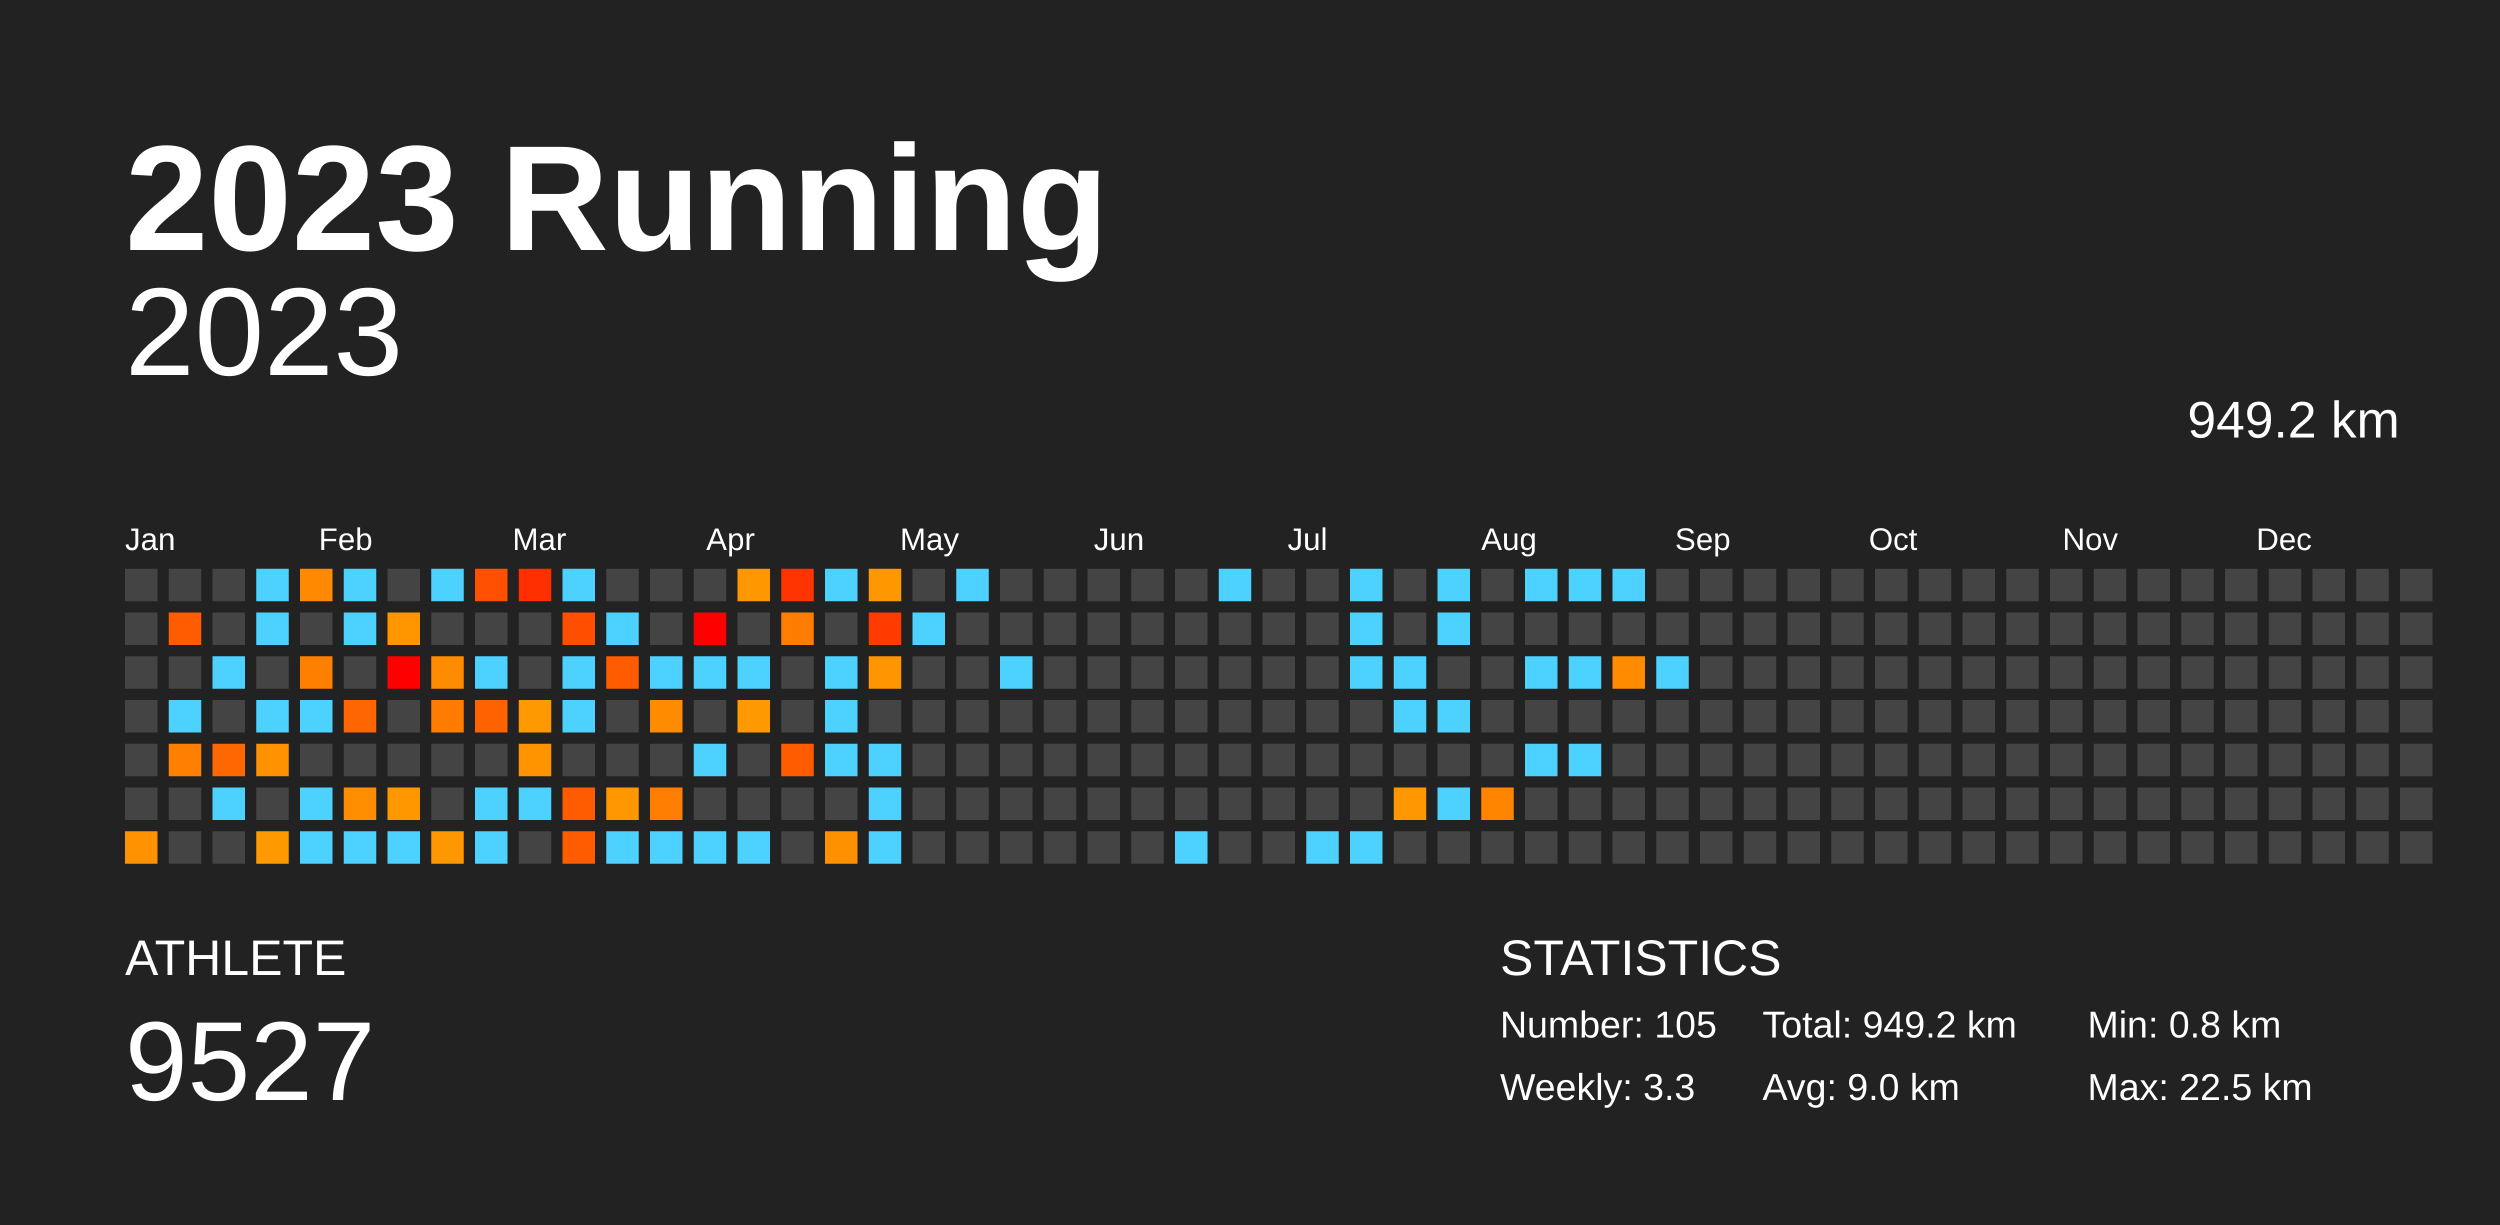
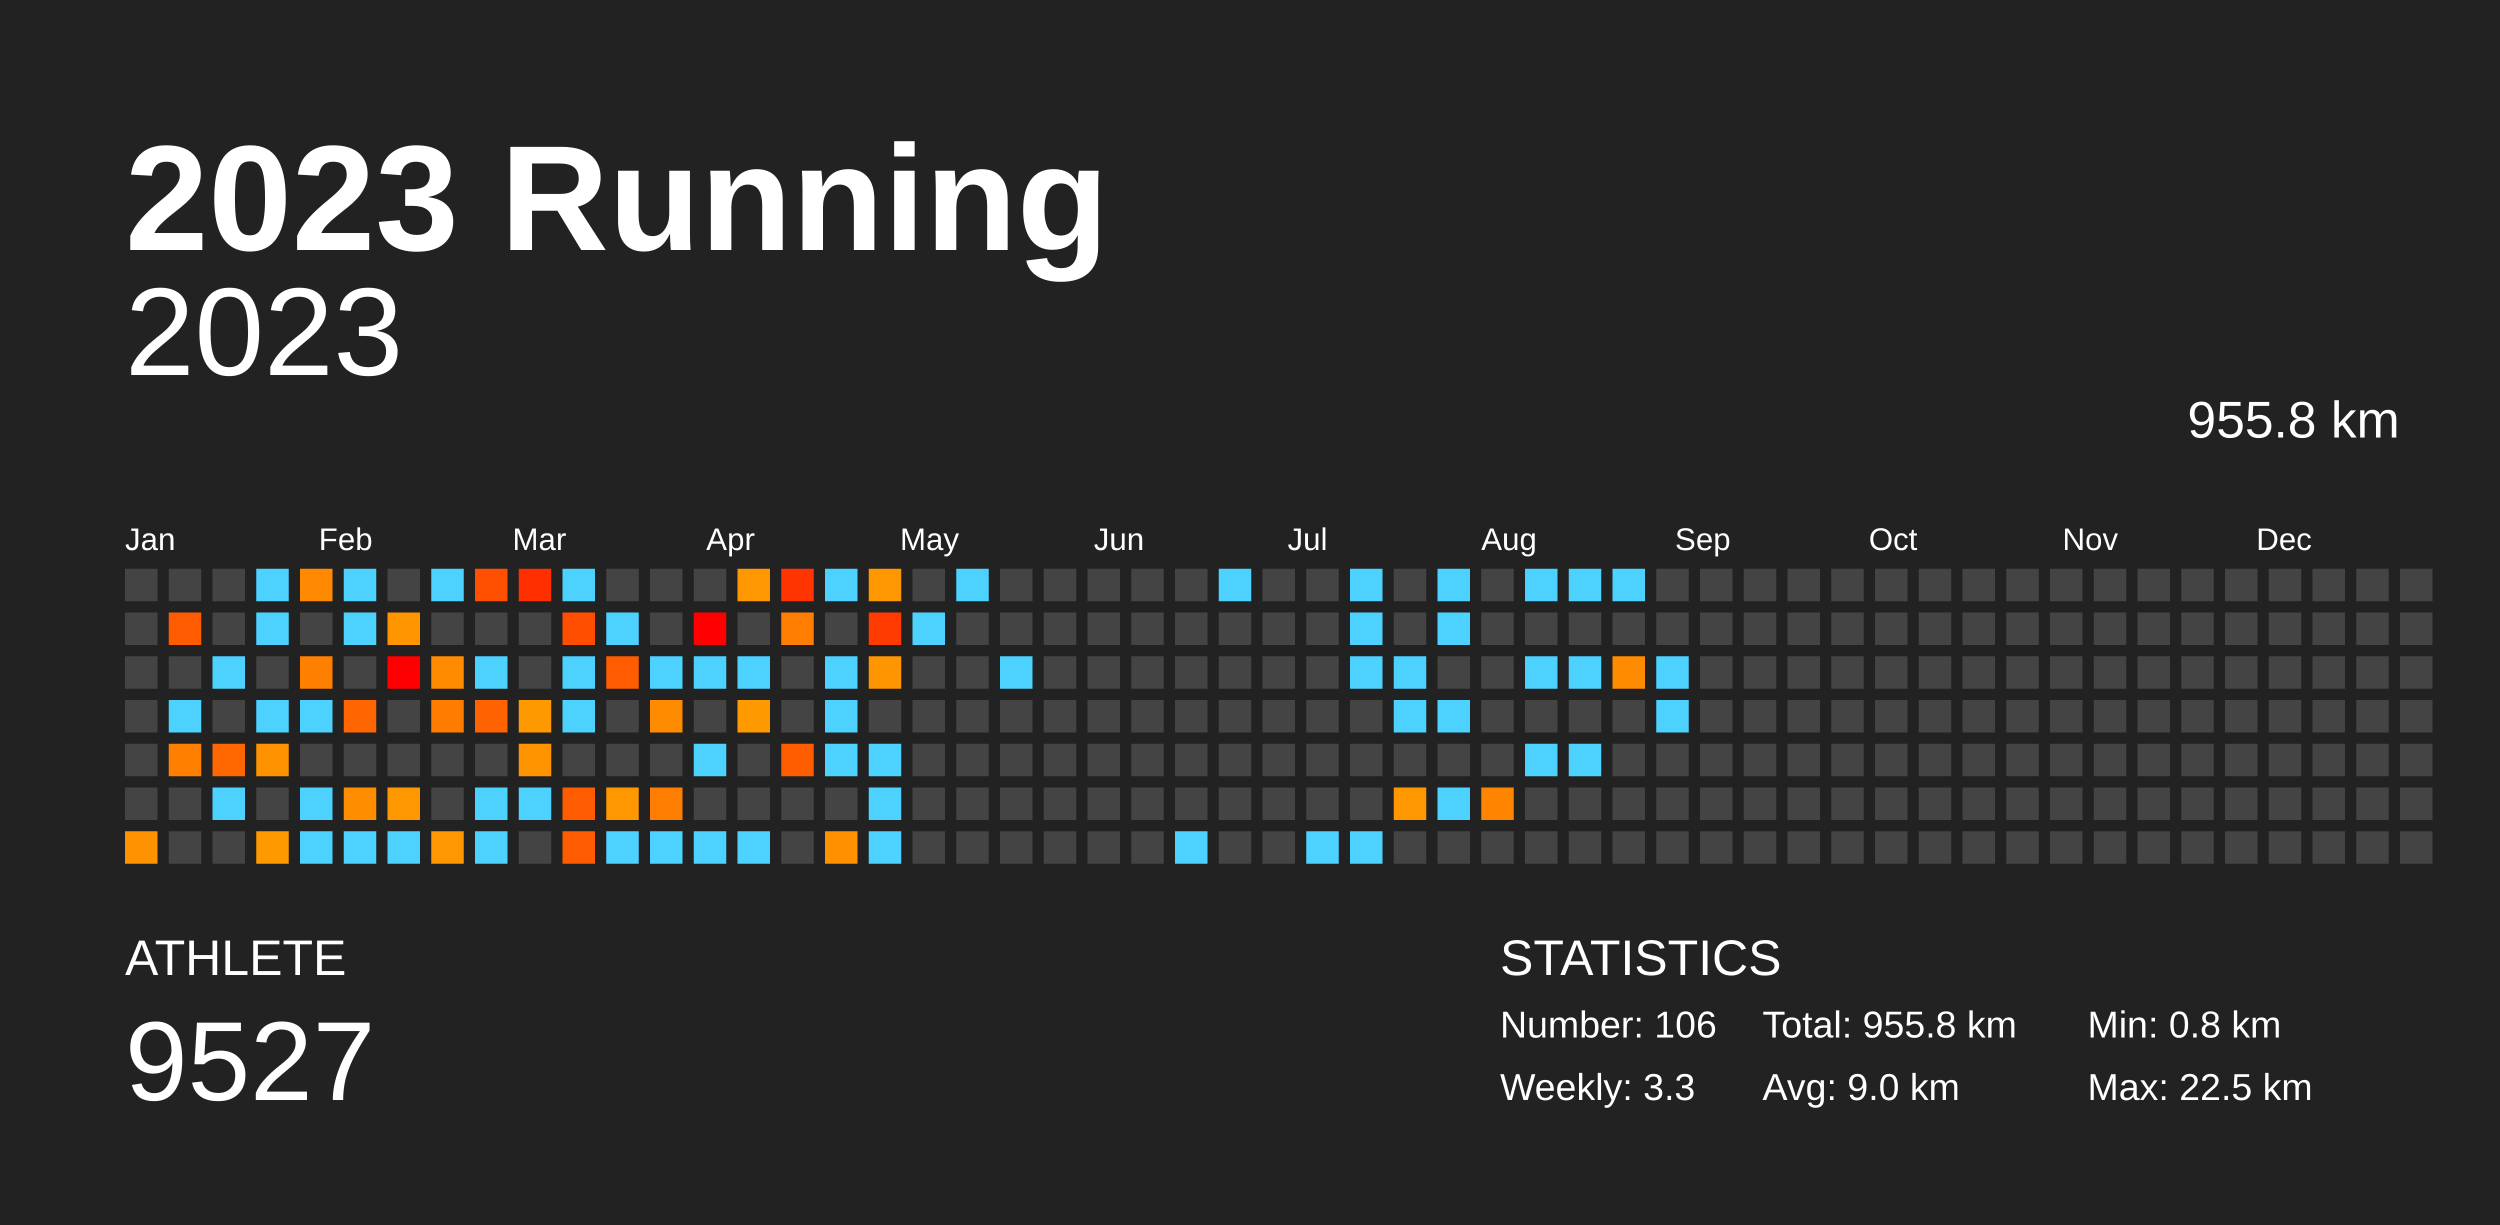
<svg xmlns="http://www.w3.org/2000/svg" baseProfile="full" height="98mm" version="1.1" viewBox="0,0,200,98" width="200mm">
  <defs />
  <rect fill="#222222" height="98" width="200" x="0" y="0" />
  <text fill="#FFFFFF" style="font-size:12px; font-family:Arial; font-weight:bold;" x="10" y="20">2023 Running</text>
  <text fill="#FFFFFF" style="font-size:4px; font-family:Arial" x="10" y="78">ATHLETE</text>
  <text fill="#FFFFFF" style="font-size:9px; font-family:Arial" x="10" y="88">9527</text>
  <text fill="#FFFFFF" style="font-size:4px; font-family:Arial" x="120" y="78">STATISTICS</text>
-   <text fill="#FFFFFF" style="font-size:3px; font-family:Arial" x="120" y="83">Number: 105</text>
+   <text fill="#FFFFFF" style="font-size:3px; font-family:Arial" x="120" y="83">Number: 106</text>
  <text fill="#FFFFFF" style="font-size:3px; font-family:Arial" x="120" y="88">Weekly: 3.3</text>
-   <text fill="#FFFFFF" style="font-size:3px; font-family:Arial" x="141" y="83">Total: 949.2 km</text>
+   <text fill="#FFFFFF" style="font-size:3px; font-family:Arial" x="141" y="83">Total: 955.8 km</text>
  <text fill="#FFFFFF" style="font-size:3px; font-family:Arial" x="141" y="88">Avg: 9.0 km</text>
  <text fill="#FFFFFF" style="font-size:3px; font-family:Arial" x="167" y="83">Min: 0.8 km</text>
  <text fill="#FFFFFF" style="font-size:3px; font-family:Arial" x="167" y="88">Max: 22.5 km</text>
  <text alignment-baseline="hanging" fill="#FFFFFF" style="font-size:10.0px; font-family:Arial;" x="10" y="30">2023</text>
-   <text alignment-baseline="hanging" fill="#FFFFFF" style="font-size:4.125px; font-family:Arial;" x="175" y="35">949.2 km</text>
+   <text alignment-baseline="hanging" fill="#FFFFFF" style="font-size:4.125px; font-family:Arial;" x="175" y="35">955.8 km</text>
  <text fill="#FFFFFF" style="font-size:2.5px; font-family:Arial" x="10.0" y="44">Jan</text>
  <text fill="#FFFFFF" style="font-size:2.5px; font-family:Arial" x="25.5" y="44">Feb</text>
  <text fill="#FFFFFF" style="font-size:2.5px; font-family:Arial" x="41.0" y="44">Mar</text>
  <text fill="#FFFFFF" style="font-size:2.5px; font-family:Arial" x="56.5" y="44">Apr</text>
  <text fill="#FFFFFF" style="font-size:2.5px; font-family:Arial" x="72.0" y="44">May</text>
  <text fill="#FFFFFF" style="font-size:2.5px; font-family:Arial" x="87.5" y="44">Jun</text>
  <text fill="#FFFFFF" style="font-size:2.5px; font-family:Arial" x="103.0" y="44">Jul</text>
  <text fill="#FFFFFF" style="font-size:2.5px; font-family:Arial" x="118.5" y="44">Aug</text>
  <text fill="#FFFFFF" style="font-size:2.5px; font-family:Arial" x="134.0" y="44">Sep</text>
  <text fill="#FFFFFF" style="font-size:2.5px; font-family:Arial" x="149.5" y="44">Oct</text>
  <text fill="#FFFFFF" style="font-size:2.5px; font-family:Arial" x="165.0" y="44">Nov</text>
  <text fill="#FFFFFF" style="font-size:2.5px; font-family:Arial" x="180.5" y="44">Dec</text>
  <rect fill="#444444" height="2.6" width="2.6" x="10.0" y="45.5" />
  <rect fill="#444444" height="2.6" width="2.6" x="10.0" y="49.0" />
  <rect fill="#444444" height="2.6" width="2.6" x="10.0" y="52.5" />
  <rect fill="#444444" height="2.6" width="2.6" x="10.0" y="56.0" />
  <rect fill="#444444" height="2.6" width="2.6" x="10.0" y="59.5" />
  <rect fill="#444444" height="2.6" width="2.6" x="10.0" y="63.0" />
  <rect fill="#ff9200" height="2.6" width="2.6" x="10.0" y="66.5" />
  <rect fill="#444444" height="2.6" width="2.6" x="13.5" y="45.5" />
  <rect fill="#ff5b00" height="2.6" width="2.6" x="13.5" y="49.0" />
  <rect fill="#444444" height="2.6" width="2.6" x="13.5" y="52.5" />
  <rect fill="#4dd2ff" height="2.6" width="2.6" x="13.5" y="56.0" />
  <rect fill="#ff7f00" height="2.6" width="2.6" x="13.5" y="59.5" />
  <rect fill="#444444" height="2.6" width="2.6" x="13.5" y="63.0" />
  <rect fill="#444444" height="2.6" width="2.6" x="13.5" y="66.5" />
  <rect fill="#444444" height="2.6" width="2.6" x="17.0" y="45.5" />
  <rect fill="#444444" height="2.6" width="2.6" x="17.0" y="49.0" />
  <rect fill="#4dd2ff" height="2.6" width="2.6" x="17.0" y="52.5" />
  <rect fill="#444444" height="2.6" width="2.6" x="17.0" y="56.0" />
  <rect fill="#ff6700" height="2.6" width="2.6" x="17.0" y="59.5" />
  <rect fill="#4dd2ff" height="2.6" width="2.6" x="17.0" y="63.0" />
  <rect fill="#444444" height="2.6" width="2.6" x="17.0" y="66.5" />
  <rect fill="#4dd2ff" height="2.6" width="2.6" x="20.5" y="45.5" />
  <rect fill="#4dd2ff" height="2.6" width="2.6" x="20.5" y="49.0" />
  <rect fill="#444444" height="2.6" width="2.6" x="20.5" y="52.5" />
  <rect fill="#4dd2ff" height="2.6" width="2.6" x="20.5" y="56.0" />
  <rect fill="#ff9200" height="2.6" width="2.6" x="20.5" y="59.5" />
  <rect fill="#444444" height="2.6" width="2.6" x="20.5" y="63.0" />
  <rect fill="#ff9900" height="2.6" width="2.6" x="20.5" y="66.5" />
  <rect fill="#ff8900" height="2.6" width="2.6" x="24.0" y="45.5" />
  <rect fill="#444444" height="2.6" width="2.6" x="24.0" y="49.0" />
  <rect fill="#ff8000" height="2.6" width="2.6" x="24.0" y="52.5" />
  <rect fill="#4dd2ff" height="2.6" width="2.6" x="24.0" y="56.0" />
  <rect fill="#444444" height="2.6" width="2.6" x="24.0" y="59.5" />
  <rect fill="#4dd2ff" height="2.6" width="2.6" x="24.0" y="63.0" />
  <rect fill="#4dd2ff" height="2.6" width="2.6" x="24.0" y="66.5" />
  <rect fill="#4dd2ff" height="2.6" width="2.6" x="27.5" y="45.5" />
  <rect fill="#4dd2ff" height="2.6" width="2.6" x="27.5" y="49.0" />
  <rect fill="#444444" height="2.6" width="2.6" x="27.5" y="52.5" />
  <rect fill="#ff6500" height="2.6" width="2.6" x="27.5" y="56.0" />
  <rect fill="#444444" height="2.6" width="2.6" x="27.5" y="59.5" />
  <rect fill="#ff8d00" height="2.6" width="2.6" x="27.5" y="63.0" />
  <rect fill="#4dd2ff" height="2.6" width="2.6" x="27.5" y="66.5" />
  <rect fill="#444444" height="2.6" width="2.6" x="31.0" y="45.5" />
  <rect fill="#ff9600" height="2.6" width="2.6" x="31.0" y="49.0" />
  <rect fill="red" height="2.6" width="2.6" x="31.0" y="52.5" />
  <rect fill="#444444" height="2.6" width="2.6" x="31.0" y="56.0" />
  <rect fill="#444444" height="2.6" width="2.6" x="31.0" y="59.5" />
  <rect fill="#ff9700" height="2.6" width="2.6" x="31.0" y="63.0" />
  <rect fill="#4dd2ff" height="2.6" width="2.6" x="31.0" y="66.5" />
  <rect fill="#4dd2ff" height="2.6" width="2.6" x="34.5" y="45.5" />
  <rect fill="#444444" height="2.6" width="2.6" x="34.5" y="49.0" />
  <rect fill="#ff8c00" height="2.6" width="2.6" x="34.5" y="52.5" />
  <rect fill="#ff7c00" height="2.6" width="2.6" x="34.5" y="56.0" />
  <rect fill="#444444" height="2.6" width="2.6" x="34.5" y="59.5" />
  <rect fill="#444444" height="2.6" width="2.6" x="34.5" y="63.0" />
  <rect fill="#ff9800" height="2.6" width="2.6" x="34.5" y="66.5" />
  <rect fill="#ff4f00" height="2.6" width="2.6" x="38.0" y="45.5" />
  <rect fill="#444444" height="2.6" width="2.6" x="38.0" y="49.0" />
  <rect fill="#4dd2ff" height="2.6" width="2.6" x="38.0" y="52.5" />
  <rect fill="#ff6200" height="2.6" width="2.6" x="38.0" y="56.0" />
  <rect fill="#444444" height="2.6" width="2.6" x="38.0" y="59.5" />
  <rect fill="#4dd2ff" height="2.6" width="2.6" x="38.0" y="63.0" />
  <rect fill="#4dd2ff" height="2.6" width="2.6" x="38.0" y="66.5" />
  <rect fill="#ff2f00" height="2.6" width="2.6" x="41.5" y="45.5" />
  <rect fill="#444444" height="2.6" width="2.6" x="41.5" y="49.0" />
  <rect fill="#444444" height="2.6" width="2.6" x="41.5" y="52.5" />
  <rect fill="#ff9900" height="2.6" width="2.6" x="41.5" y="56.0" />
  <rect fill="#ff9300" height="2.6" width="2.6" x="41.5" y="59.5" />
  <rect fill="#4dd2ff" height="2.6" width="2.6" x="41.5" y="63.0" />
  <rect fill="#444444" height="2.6" width="2.6" x="41.5" y="66.5" />
  <rect fill="#4dd2ff" height="2.6" width="2.6" x="45.0" y="45.5" />
  <rect fill="#ff4e00" height="2.6" width="2.6" x="45.0" y="49.0" />
  <rect fill="#4dd2ff" height="2.6" width="2.6" x="45.0" y="52.5" />
  <rect fill="#4dd2ff" height="2.6" width="2.6" x="45.0" y="56.0" />
  <rect fill="#444444" height="2.6" width="2.6" x="45.0" y="59.5" />
  <rect fill="#ff5b00" height="2.6" width="2.6" x="45.0" y="63.0" />
  <rect fill="#ff5b00" height="2.6" width="2.6" x="45.0" y="66.5" />
  <rect fill="#444444" height="2.6" width="2.6" x="48.5" y="45.5" />
  <rect fill="#4dd2ff" height="2.6" width="2.6" x="48.5" y="49.0" />
  <rect fill="#ff5b00" height="2.6" width="2.6" x="48.5" y="52.5" />
  <rect fill="#444444" height="2.6" width="2.6" x="48.5" y="56.0" />
  <rect fill="#444444" height="2.6" width="2.6" x="48.5" y="59.5" />
  <rect fill="#ff9800" height="2.6" width="2.6" x="48.5" y="63.0" />
  <rect fill="#4dd2ff" height="2.6" width="2.6" x="48.5" y="66.5" />
  <rect fill="#444444" height="2.6" width="2.6" x="52.0" y="45.5" />
  <rect fill="#444444" height="2.6" width="2.6" x="52.0" y="49.0" />
  <rect fill="#4dd2ff" height="2.6" width="2.6" x="52.0" y="52.5" />
  <rect fill="#ff8c00" height="2.6" width="2.6" x="52.0" y="56.0" />
  <rect fill="#444444" height="2.6" width="2.6" x="52.0" y="59.5" />
  <rect fill="#ff7d00" height="2.6" width="2.6" x="52.0" y="63.0" />
  <rect fill="#4dd2ff" height="2.6" width="2.6" x="52.0" y="66.5" />
  <rect fill="#444444" height="2.6" width="2.6" x="55.5" y="45.5" />
  <rect fill="red" height="2.6" width="2.6" x="55.5" y="49.0" />
  <rect fill="#4dd2ff" height="2.6" width="2.6" x="55.5" y="52.5" />
  <rect fill="#444444" height="2.6" width="2.6" x="55.5" y="56.0" />
  <rect fill="#4dd2ff" height="2.6" width="2.6" x="55.5" y="59.5" />
  <rect fill="#444444" height="2.6" width="2.6" x="55.5" y="63.0" />
  <rect fill="#4dd2ff" height="2.6" width="2.6" x="55.5" y="66.5" />
  <rect fill="#ff9700" height="2.6" width="2.6" x="59.0" y="45.5" />
  <rect fill="#444444" height="2.6" width="2.6" x="59.0" y="49.0" />
  <rect fill="#4dd2ff" height="2.6" width="2.6" x="59.0" y="52.5" />
  <rect fill="#ff9900" height="2.6" width="2.6" x="59.0" y="56.0" />
  <rect fill="#444444" height="2.6" width="2.6" x="59.0" y="59.5" />
  <rect fill="#444444" height="2.6" width="2.6" x="59.0" y="63.0" />
  <rect fill="#4dd2ff" height="2.6" width="2.6" x="59.0" y="66.5" />
  <rect fill="#ff3400" height="2.6" width="2.6" x="62.5" y="45.5" />
  <rect fill="#ff7d00" height="2.6" width="2.6" x="62.5" y="49.0" />
  <rect fill="#444444" height="2.6" width="2.6" x="62.5" y="52.5" />
  <rect fill="#444444" height="2.6" width="2.6" x="62.5" y="56.0" />
  <rect fill="#ff5c00" height="2.6" width="2.6" x="62.5" y="59.5" />
  <rect fill="#444444" height="2.6" width="2.6" x="62.5" y="63.0" />
  <rect fill="#444444" height="2.6" width="2.6" x="62.5" y="66.5" />
  <rect fill="#4dd2ff" height="2.6" width="2.6" x="66.0" y="45.5" />
  <rect fill="#444444" height="2.6" width="2.6" x="66.0" y="49.0" />
  <rect fill="#4dd2ff" height="2.6" width="2.6" x="66.0" y="52.5" />
  <rect fill="#4dd2ff" height="2.6" width="2.6" x="66.0" y="56.0" />
  <rect fill="#4dd2ff" height="2.6" width="2.6" x="66.0" y="59.5" />
  <rect fill="#444444" height="2.6" width="2.6" x="66.0" y="63.0" />
  <rect fill="#ff9000" height="2.6" width="2.6" x="66.0" y="66.5" />
  <rect fill="#ff9800" height="2.6" width="2.6" x="69.5" y="45.5" />
  <rect fill="#ff3b00" height="2.6" width="2.6" x="69.5" y="49.0" />
  <rect fill="#ff9500" height="2.6" width="2.6" x="69.5" y="52.5" />
  <rect fill="#444444" height="2.6" width="2.6" x="69.5" y="56.0" />
  <rect fill="#4dd2ff" height="2.6" width="2.6" x="69.5" y="59.5" />
  <rect fill="#4dd2ff" height="2.6" width="2.6" x="69.5" y="63.0" />
  <rect fill="#4dd2ff" height="2.6" width="2.6" x="69.5" y="66.5" />
  <rect fill="#444444" height="2.6" width="2.6" x="73.0" y="45.5" />
  <rect fill="#4dd2ff" height="2.6" width="2.6" x="73.0" y="49.0" />
  <rect fill="#444444" height="2.6" width="2.6" x="73.0" y="52.5" />
  <rect fill="#444444" height="2.6" width="2.6" x="73.0" y="56.0" />
  <rect fill="#444444" height="2.6" width="2.6" x="73.0" y="59.5" />
  <rect fill="#444444" height="2.6" width="2.6" x="73.0" y="63.0" />
  <rect fill="#444444" height="2.6" width="2.6" x="73.0" y="66.5" />
  <rect fill="#4dd2ff" height="2.6" width="2.6" x="76.5" y="45.5" />
  <rect fill="#444444" height="2.6" width="2.6" x="76.5" y="49.0" />
  <rect fill="#444444" height="2.6" width="2.6" x="76.5" y="52.5" />
  <rect fill="#444444" height="2.6" width="2.6" x="76.5" y="56.0" />
  <rect fill="#444444" height="2.6" width="2.6" x="76.5" y="59.5" />
  <rect fill="#444444" height="2.6" width="2.6" x="76.5" y="63.0" />
  <rect fill="#444444" height="2.6" width="2.6" x="76.5" y="66.5" />
  <rect fill="#444444" height="2.6" width="2.6" x="80.0" y="45.5" />
  <rect fill="#444444" height="2.6" width="2.6" x="80.0" y="49.0" />
  <rect fill="#4dd2ff" height="2.6" width="2.6" x="80.0" y="52.5" />
  <rect fill="#444444" height="2.6" width="2.6" x="80.0" y="56.0" />
  <rect fill="#444444" height="2.6" width="2.6" x="80.0" y="59.5" />
  <rect fill="#444444" height="2.6" width="2.6" x="80.0" y="63.0" />
  <rect fill="#444444" height="2.6" width="2.6" x="80.0" y="66.5" />
  <rect fill="#444444" height="2.6" width="2.6" x="83.5" y="45.5" />
  <rect fill="#444444" height="2.6" width="2.6" x="83.5" y="49.0" />
  <rect fill="#444444" height="2.6" width="2.6" x="83.5" y="52.5" />
  <rect fill="#444444" height="2.6" width="2.6" x="83.5" y="56.0" />
  <rect fill="#444444" height="2.6" width="2.6" x="83.5" y="59.5" />
  <rect fill="#444444" height="2.6" width="2.6" x="83.5" y="63.0" />
  <rect fill="#444444" height="2.6" width="2.6" x="83.5" y="66.5" />
  <rect fill="#444444" height="2.6" width="2.6" x="87.0" y="45.5" />
  <rect fill="#444444" height="2.6" width="2.6" x="87.0" y="49.0" />
  <rect fill="#444444" height="2.6" width="2.6" x="87.0" y="52.5" />
  <rect fill="#444444" height="2.6" width="2.6" x="87.0" y="56.0" />
  <rect fill="#444444" height="2.6" width="2.6" x="87.0" y="59.5" />
  <rect fill="#444444" height="2.6" width="2.6" x="87.0" y="63.0" />
  <rect fill="#444444" height="2.6" width="2.6" x="87.0" y="66.5" />
  <rect fill="#444444" height="2.6" width="2.6" x="90.5" y="45.5" />
  <rect fill="#444444" height="2.6" width="2.6" x="90.5" y="49.0" />
  <rect fill="#444444" height="2.6" width="2.6" x="90.5" y="52.5" />
  <rect fill="#444444" height="2.6" width="2.6" x="90.5" y="56.0" />
  <rect fill="#444444" height="2.6" width="2.6" x="90.5" y="59.5" />
  <rect fill="#444444" height="2.6" width="2.6" x="90.5" y="63.0" />
  <rect fill="#444444" height="2.6" width="2.6" x="90.5" y="66.5" />
  <rect fill="#444444" height="2.6" width="2.6" x="94.0" y="45.5" />
  <rect fill="#444444" height="2.6" width="2.6" x="94.0" y="49.0" />
  <rect fill="#444444" height="2.6" width="2.6" x="94.0" y="52.5" />
  <rect fill="#444444" height="2.6" width="2.6" x="94.0" y="56.0" />
  <rect fill="#444444" height="2.6" width="2.6" x="94.0" y="59.5" />
  <rect fill="#444444" height="2.6" width="2.6" x="94.0" y="63.0" />
  <rect fill="#4dd2ff" height="2.6" width="2.6" x="94.0" y="66.5" />
  <rect fill="#4dd2ff" height="2.6" width="2.6" x="97.5" y="45.5" />
  <rect fill="#444444" height="2.6" width="2.6" x="97.5" y="49.0" />
  <rect fill="#444444" height="2.6" width="2.6" x="97.5" y="52.5" />
  <rect fill="#444444" height="2.6" width="2.6" x="97.5" y="56.0" />
  <rect fill="#444444" height="2.6" width="2.6" x="97.5" y="59.5" />
  <rect fill="#444444" height="2.6" width="2.6" x="97.5" y="63.0" />
  <rect fill="#444444" height="2.6" width="2.6" x="97.5" y="66.5" />
  <rect fill="#444444" height="2.6" width="2.6" x="101.0" y="45.5" />
  <rect fill="#444444" height="2.6" width="2.6" x="101.0" y="49.0" />
  <rect fill="#444444" height="2.6" width="2.6" x="101.0" y="52.5" />
  <rect fill="#444444" height="2.6" width="2.6" x="101.0" y="56.0" />
  <rect fill="#444444" height="2.6" width="2.6" x="101.0" y="59.5" />
  <rect fill="#444444" height="2.6" width="2.6" x="101.0" y="63.0" />
  <rect fill="#444444" height="2.6" width="2.6" x="101.0" y="66.5" />
  <rect fill="#444444" height="2.6" width="2.6" x="104.5" y="45.5" />
  <rect fill="#444444" height="2.6" width="2.6" x="104.5" y="49.0" />
  <rect fill="#444444" height="2.6" width="2.6" x="104.5" y="52.5" />
  <rect fill="#444444" height="2.6" width="2.6" x="104.5" y="56.0" />
  <rect fill="#444444" height="2.6" width="2.6" x="104.5" y="59.5" />
  <rect fill="#444444" height="2.6" width="2.6" x="104.5" y="63.0" />
  <rect fill="#4dd2ff" height="2.6" width="2.6" x="104.5" y="66.5" />
  <rect fill="#4dd2ff" height="2.6" width="2.6" x="108.0" y="45.5" />
  <rect fill="#4dd2ff" height="2.6" width="2.6" x="108.0" y="49.0" />
  <rect fill="#4dd2ff" height="2.6" width="2.6" x="108.0" y="52.5" />
  <rect fill="#444444" height="2.6" width="2.6" x="108.0" y="56.0" />
  <rect fill="#444444" height="2.6" width="2.6" x="108.0" y="59.5" />
  <rect fill="#444444" height="2.6" width="2.6" x="108.0" y="63.0" />
  <rect fill="#4dd2ff" height="2.6" width="2.6" x="108.0" y="66.5" />
  <rect fill="#444444" height="2.6" width="2.6" x="111.5" y="45.5" />
  <rect fill="#444444" height="2.6" width="2.6" x="111.5" y="49.0" />
  <rect fill="#4dd2ff" height="2.6" width="2.6" x="111.5" y="52.5" />
  <rect fill="#4dd2ff" height="2.6" width="2.6" x="111.5" y="56.0" />
  <rect fill="#444444" height="2.6" width="2.6" x="111.5" y="59.5" />
  <rect fill="#ff9700" height="2.6" width="2.6" x="111.5" y="63.0" />
  <rect fill="#444444" height="2.6" width="2.6" x="111.5" y="66.5" />
  <rect fill="#4dd2ff" height="2.6" width="2.6" x="115.0" y="45.5" />
  <rect fill="#4dd2ff" height="2.6" width="2.6" x="115.0" y="49.0" />
  <rect fill="#444444" height="2.6" width="2.6" x="115.0" y="52.5" />
  <rect fill="#4dd2ff" height="2.6" width="2.6" x="115.0" y="56.0" />
  <rect fill="#444444" height="2.6" width="2.6" x="115.0" y="59.5" />
  <rect fill="#4dd2ff" height="2.6" width="2.6" x="115.0" y="63.0" />
  <rect fill="#444444" height="2.6" width="2.6" x="115.0" y="66.5" />
  <rect fill="#444444" height="2.6" width="2.6" x="118.5" y="45.5" />
  <rect fill="#444444" height="2.6" width="2.6" x="118.5" y="49.0" />
  <rect fill="#444444" height="2.6" width="2.6" x="118.5" y="52.5" />
  <rect fill="#444444" height="2.6" width="2.6" x="118.5" y="56.0" />
  <rect fill="#444444" height="2.6" width="2.6" x="118.5" y="59.5" />
  <rect fill="#ff8400" height="2.6" width="2.6" x="118.5" y="63.0" />
  <rect fill="#444444" height="2.6" width="2.6" x="118.5" y="66.5" />
  <rect fill="#4dd2ff" height="2.6" width="2.6" x="122.0" y="45.5" />
  <rect fill="#444444" height="2.6" width="2.6" x="122.0" y="49.0" />
  <rect fill="#4dd2ff" height="2.6" width="2.6" x="122.0" y="52.5" />
  <rect fill="#444444" height="2.6" width="2.6" x="122.0" y="56.0" />
  <rect fill="#4dd2ff" height="2.6" width="2.6" x="122.0" y="59.5" />
  <rect fill="#444444" height="2.6" width="2.6" x="122.0" y="63.0" />
  <rect fill="#444444" height="2.6" width="2.6" x="122.0" y="66.5" />
  <rect fill="#4dd2ff" height="2.6" width="2.6" x="125.5" y="45.5" />
  <rect fill="#444444" height="2.6" width="2.6" x="125.5" y="49.0" />
  <rect fill="#4dd2ff" height="2.6" width="2.6" x="125.5" y="52.5" />
  <rect fill="#444444" height="2.6" width="2.6" x="125.5" y="56.0" />
  <rect fill="#4dd2ff" height="2.6" width="2.6" x="125.5" y="59.5" />
  <rect fill="#444444" height="2.6" width="2.6" x="125.5" y="63.0" />
  <rect fill="#444444" height="2.6" width="2.6" x="125.5" y="66.5" />
  <rect fill="#4dd2ff" height="2.6" width="2.6" x="129.0" y="45.5" />
  <rect fill="#444444" height="2.6" width="2.6" x="129.0" y="49.0" />
  <rect fill="#ff8b00" height="2.6" width="2.6" x="129.0" y="52.5" />
  <rect fill="#444444" height="2.6" width="2.6" x="129.0" y="56.0" />
  <rect fill="#444444" height="2.6" width="2.6" x="129.0" y="59.5" />
  <rect fill="#444444" height="2.6" width="2.6" x="129.0" y="63.0" />
  <rect fill="#444444" height="2.6" width="2.6" x="129.0" y="66.5" />
  <rect fill="#444444" height="2.6" width="2.6" x="132.5" y="45.5" />
  <rect fill="#444444" height="2.6" width="2.6" x="132.5" y="49.0" />
  <rect fill="#4dd2ff" height="2.6" width="2.6" x="132.5" y="52.5" />
-   <rect fill="#444444" height="2.6" width="2.6" x="132.5" y="56.0" />
+   <rect fill="#4dd2ff" height="2.6" width="2.6" x="132.5" y="56.0" />
  <rect fill="#444444" height="2.6" width="2.6" x="132.5" y="59.5" />
  <rect fill="#444444" height="2.6" width="2.6" x="132.5" y="63.0" />
  <rect fill="#444444" height="2.6" width="2.6" x="132.5" y="66.5" />
  <rect fill="#444444" height="2.6" width="2.6" x="136.0" y="45.5" />
  <rect fill="#444444" height="2.6" width="2.6" x="136.0" y="49.0" />
  <rect fill="#444444" height="2.6" width="2.6" x="136.0" y="52.5" />
  <rect fill="#444444" height="2.6" width="2.6" x="136.0" y="56.0" />
  <rect fill="#444444" height="2.6" width="2.6" x="136.0" y="59.5" />
  <rect fill="#444444" height="2.6" width="2.6" x="136.0" y="63.0" />
  <rect fill="#444444" height="2.6" width="2.6" x="136.0" y="66.5" />
  <rect fill="#444444" height="2.6" width="2.6" x="139.5" y="45.5" />
  <rect fill="#444444" height="2.6" width="2.6" x="139.5" y="49.0" />
  <rect fill="#444444" height="2.6" width="2.6" x="139.5" y="52.5" />
  <rect fill="#444444" height="2.6" width="2.6" x="139.5" y="56.0" />
  <rect fill="#444444" height="2.6" width="2.6" x="139.5" y="59.5" />
  <rect fill="#444444" height="2.6" width="2.6" x="139.5" y="63.0" />
  <rect fill="#444444" height="2.6" width="2.6" x="139.5" y="66.5" />
  <rect fill="#444444" height="2.6" width="2.6" x="143.0" y="45.5" />
  <rect fill="#444444" height="2.6" width="2.6" x="143.0" y="49.0" />
  <rect fill="#444444" height="2.6" width="2.6" x="143.0" y="52.5" />
  <rect fill="#444444" height="2.6" width="2.6" x="143.0" y="56.0" />
  <rect fill="#444444" height="2.6" width="2.6" x="143.0" y="59.5" />
  <rect fill="#444444" height="2.6" width="2.6" x="143.0" y="63.0" />
  <rect fill="#444444" height="2.6" width="2.6" x="143.0" y="66.5" />
  <rect fill="#444444" height="2.6" width="2.6" x="146.5" y="45.5" />
  <rect fill="#444444" height="2.6" width="2.6" x="146.5" y="49.0" />
  <rect fill="#444444" height="2.6" width="2.6" x="146.5" y="52.5" />
  <rect fill="#444444" height="2.6" width="2.6" x="146.5" y="56.0" />
  <rect fill="#444444" height="2.6" width="2.6" x="146.5" y="59.5" />
  <rect fill="#444444" height="2.6" width="2.6" x="146.5" y="63.0" />
  <rect fill="#444444" height="2.6" width="2.6" x="146.5" y="66.5" />
  <rect fill="#444444" height="2.6" width="2.6" x="150.0" y="45.5" />
  <rect fill="#444444" height="2.6" width="2.6" x="150.0" y="49.0" />
  <rect fill="#444444" height="2.6" width="2.6" x="150.0" y="52.5" />
  <rect fill="#444444" height="2.6" width="2.6" x="150.0" y="56.0" />
  <rect fill="#444444" height="2.6" width="2.6" x="150.0" y="59.5" />
  <rect fill="#444444" height="2.6" width="2.6" x="150.0" y="63.0" />
  <rect fill="#444444" height="2.6" width="2.6" x="150.0" y="66.5" />
  <rect fill="#444444" height="2.6" width="2.6" x="153.5" y="45.5" />
  <rect fill="#444444" height="2.6" width="2.6" x="153.5" y="49.0" />
  <rect fill="#444444" height="2.6" width="2.6" x="153.5" y="52.5" />
  <rect fill="#444444" height="2.6" width="2.6" x="153.5" y="56.0" />
  <rect fill="#444444" height="2.6" width="2.6" x="153.5" y="59.5" />
  <rect fill="#444444" height="2.6" width="2.6" x="153.5" y="63.0" />
  <rect fill="#444444" height="2.6" width="2.6" x="153.5" y="66.5" />
  <rect fill="#444444" height="2.6" width="2.6" x="157.0" y="45.5" />
  <rect fill="#444444" height="2.6" width="2.6" x="157.0" y="49.0" />
  <rect fill="#444444" height="2.6" width="2.6" x="157.0" y="52.5" />
  <rect fill="#444444" height="2.6" width="2.6" x="157.0" y="56.0" />
  <rect fill="#444444" height="2.6" width="2.6" x="157.0" y="59.5" />
  <rect fill="#444444" height="2.6" width="2.6" x="157.0" y="63.0" />
  <rect fill="#444444" height="2.6" width="2.6" x="157.0" y="66.5" />
  <rect fill="#444444" height="2.6" width="2.6" x="160.5" y="45.5" />
  <rect fill="#444444" height="2.6" width="2.6" x="160.5" y="49.0" />
  <rect fill="#444444" height="2.6" width="2.6" x="160.5" y="52.5" />
  <rect fill="#444444" height="2.6" width="2.6" x="160.5" y="56.0" />
  <rect fill="#444444" height="2.6" width="2.6" x="160.5" y="59.5" />
  <rect fill="#444444" height="2.6" width="2.6" x="160.5" y="63.0" />
  <rect fill="#444444" height="2.6" width="2.6" x="160.5" y="66.5" />
  <rect fill="#444444" height="2.6" width="2.6" x="164.0" y="45.5" />
  <rect fill="#444444" height="2.6" width="2.6" x="164.0" y="49.0" />
  <rect fill="#444444" height="2.6" width="2.6" x="164.0" y="52.5" />
  <rect fill="#444444" height="2.6" width="2.6" x="164.0" y="56.0" />
  <rect fill="#444444" height="2.6" width="2.6" x="164.0" y="59.5" />
  <rect fill="#444444" height="2.6" width="2.6" x="164.0" y="63.0" />
  <rect fill="#444444" height="2.6" width="2.6" x="164.0" y="66.5" />
  <rect fill="#444444" height="2.6" width="2.6" x="167.5" y="45.5" />
  <rect fill="#444444" height="2.6" width="2.6" x="167.5" y="49.0" />
  <rect fill="#444444" height="2.6" width="2.6" x="167.5" y="52.5" />
  <rect fill="#444444" height="2.6" width="2.6" x="167.5" y="56.0" />
  <rect fill="#444444" height="2.6" width="2.6" x="167.5" y="59.5" />
  <rect fill="#444444" height="2.6" width="2.6" x="167.5" y="63.0" />
  <rect fill="#444444" height="2.6" width="2.6" x="167.5" y="66.5" />
  <rect fill="#444444" height="2.6" width="2.6" x="171.0" y="45.5" />
  <rect fill="#444444" height="2.6" width="2.6" x="171.0" y="49.0" />
  <rect fill="#444444" height="2.6" width="2.6" x="171.0" y="52.5" />
  <rect fill="#444444" height="2.6" width="2.6" x="171.0" y="56.0" />
  <rect fill="#444444" height="2.6" width="2.6" x="171.0" y="59.5" />
  <rect fill="#444444" height="2.6" width="2.6" x="171.0" y="63.0" />
  <rect fill="#444444" height="2.6" width="2.6" x="171.0" y="66.5" />
  <rect fill="#444444" height="2.6" width="2.6" x="174.5" y="45.5" />
  <rect fill="#444444" height="2.6" width="2.6" x="174.5" y="49.0" />
  <rect fill="#444444" height="2.6" width="2.6" x="174.5" y="52.5" />
  <rect fill="#444444" height="2.6" width="2.6" x="174.5" y="56.0" />
  <rect fill="#444444" height="2.6" width="2.6" x="174.5" y="59.5" />
  <rect fill="#444444" height="2.6" width="2.6" x="174.5" y="63.0" />
  <rect fill="#444444" height="2.6" width="2.6" x="174.5" y="66.5" />
  <rect fill="#444444" height="2.6" width="2.6" x="178.0" y="45.5" />
  <rect fill="#444444" height="2.6" width="2.6" x="178.0" y="49.0" />
  <rect fill="#444444" height="2.6" width="2.6" x="178.0" y="52.5" />
  <rect fill="#444444" height="2.6" width="2.6" x="178.0" y="56.0" />
  <rect fill="#444444" height="2.6" width="2.6" x="178.0" y="59.5" />
  <rect fill="#444444" height="2.6" width="2.6" x="178.0" y="63.0" />
  <rect fill="#444444" height="2.6" width="2.6" x="178.0" y="66.5" />
  <rect fill="#444444" height="2.6" width="2.6" x="181.5" y="45.5" />
  <rect fill="#444444" height="2.6" width="2.6" x="181.5" y="49.0" />
  <rect fill="#444444" height="2.6" width="2.6" x="181.5" y="52.5" />
  <rect fill="#444444" height="2.6" width="2.6" x="181.5" y="56.0" />
  <rect fill="#444444" height="2.6" width="2.6" x="181.5" y="59.5" />
  <rect fill="#444444" height="2.6" width="2.6" x="181.5" y="63.0" />
  <rect fill="#444444" height="2.6" width="2.6" x="181.5" y="66.5" />
  <rect fill="#444444" height="2.6" width="2.6" x="185.0" y="45.5" />
  <rect fill="#444444" height="2.6" width="2.6" x="185.0" y="49.0" />
  <rect fill="#444444" height="2.6" width="2.6" x="185.0" y="52.5" />
  <rect fill="#444444" height="2.6" width="2.6" x="185.0" y="56.0" />
  <rect fill="#444444" height="2.6" width="2.6" x="185.0" y="59.5" />
  <rect fill="#444444" height="2.6" width="2.6" x="185.0" y="63.0" />
  <rect fill="#444444" height="2.6" width="2.6" x="185.0" y="66.5" />
  <rect fill="#444444" height="2.6" width="2.6" x="188.5" y="45.5" />
  <rect fill="#444444" height="2.6" width="2.6" x="188.5" y="49.0" />
  <rect fill="#444444" height="2.6" width="2.6" x="188.5" y="52.5" />
  <rect fill="#444444" height="2.6" width="2.6" x="188.5" y="56.0" />
  <rect fill="#444444" height="2.6" width="2.6" x="188.5" y="59.5" />
  <rect fill="#444444" height="2.6" width="2.6" x="188.5" y="63.0" />
  <rect fill="#444444" height="2.6" width="2.6" x="188.5" y="66.5" />
  <rect fill="#444444" height="2.6" width="2.6" x="192.0" y="45.5" />
  <rect fill="#444444" height="2.6" width="2.6" x="192.0" y="49.0" />
  <rect fill="#444444" height="2.6" width="2.6" x="192.0" y="52.5" />
  <rect fill="#444444" height="2.6" width="2.6" x="192.0" y="56.0" />
  <rect fill="#444444" height="2.6" width="2.6" x="192.0" y="59.5" />
  <rect fill="#444444" height="2.6" width="2.6" x="192.0" y="63.0" />
  <rect fill="#444444" height="2.6" width="2.6" x="192.0" y="66.5" />
</svg>
